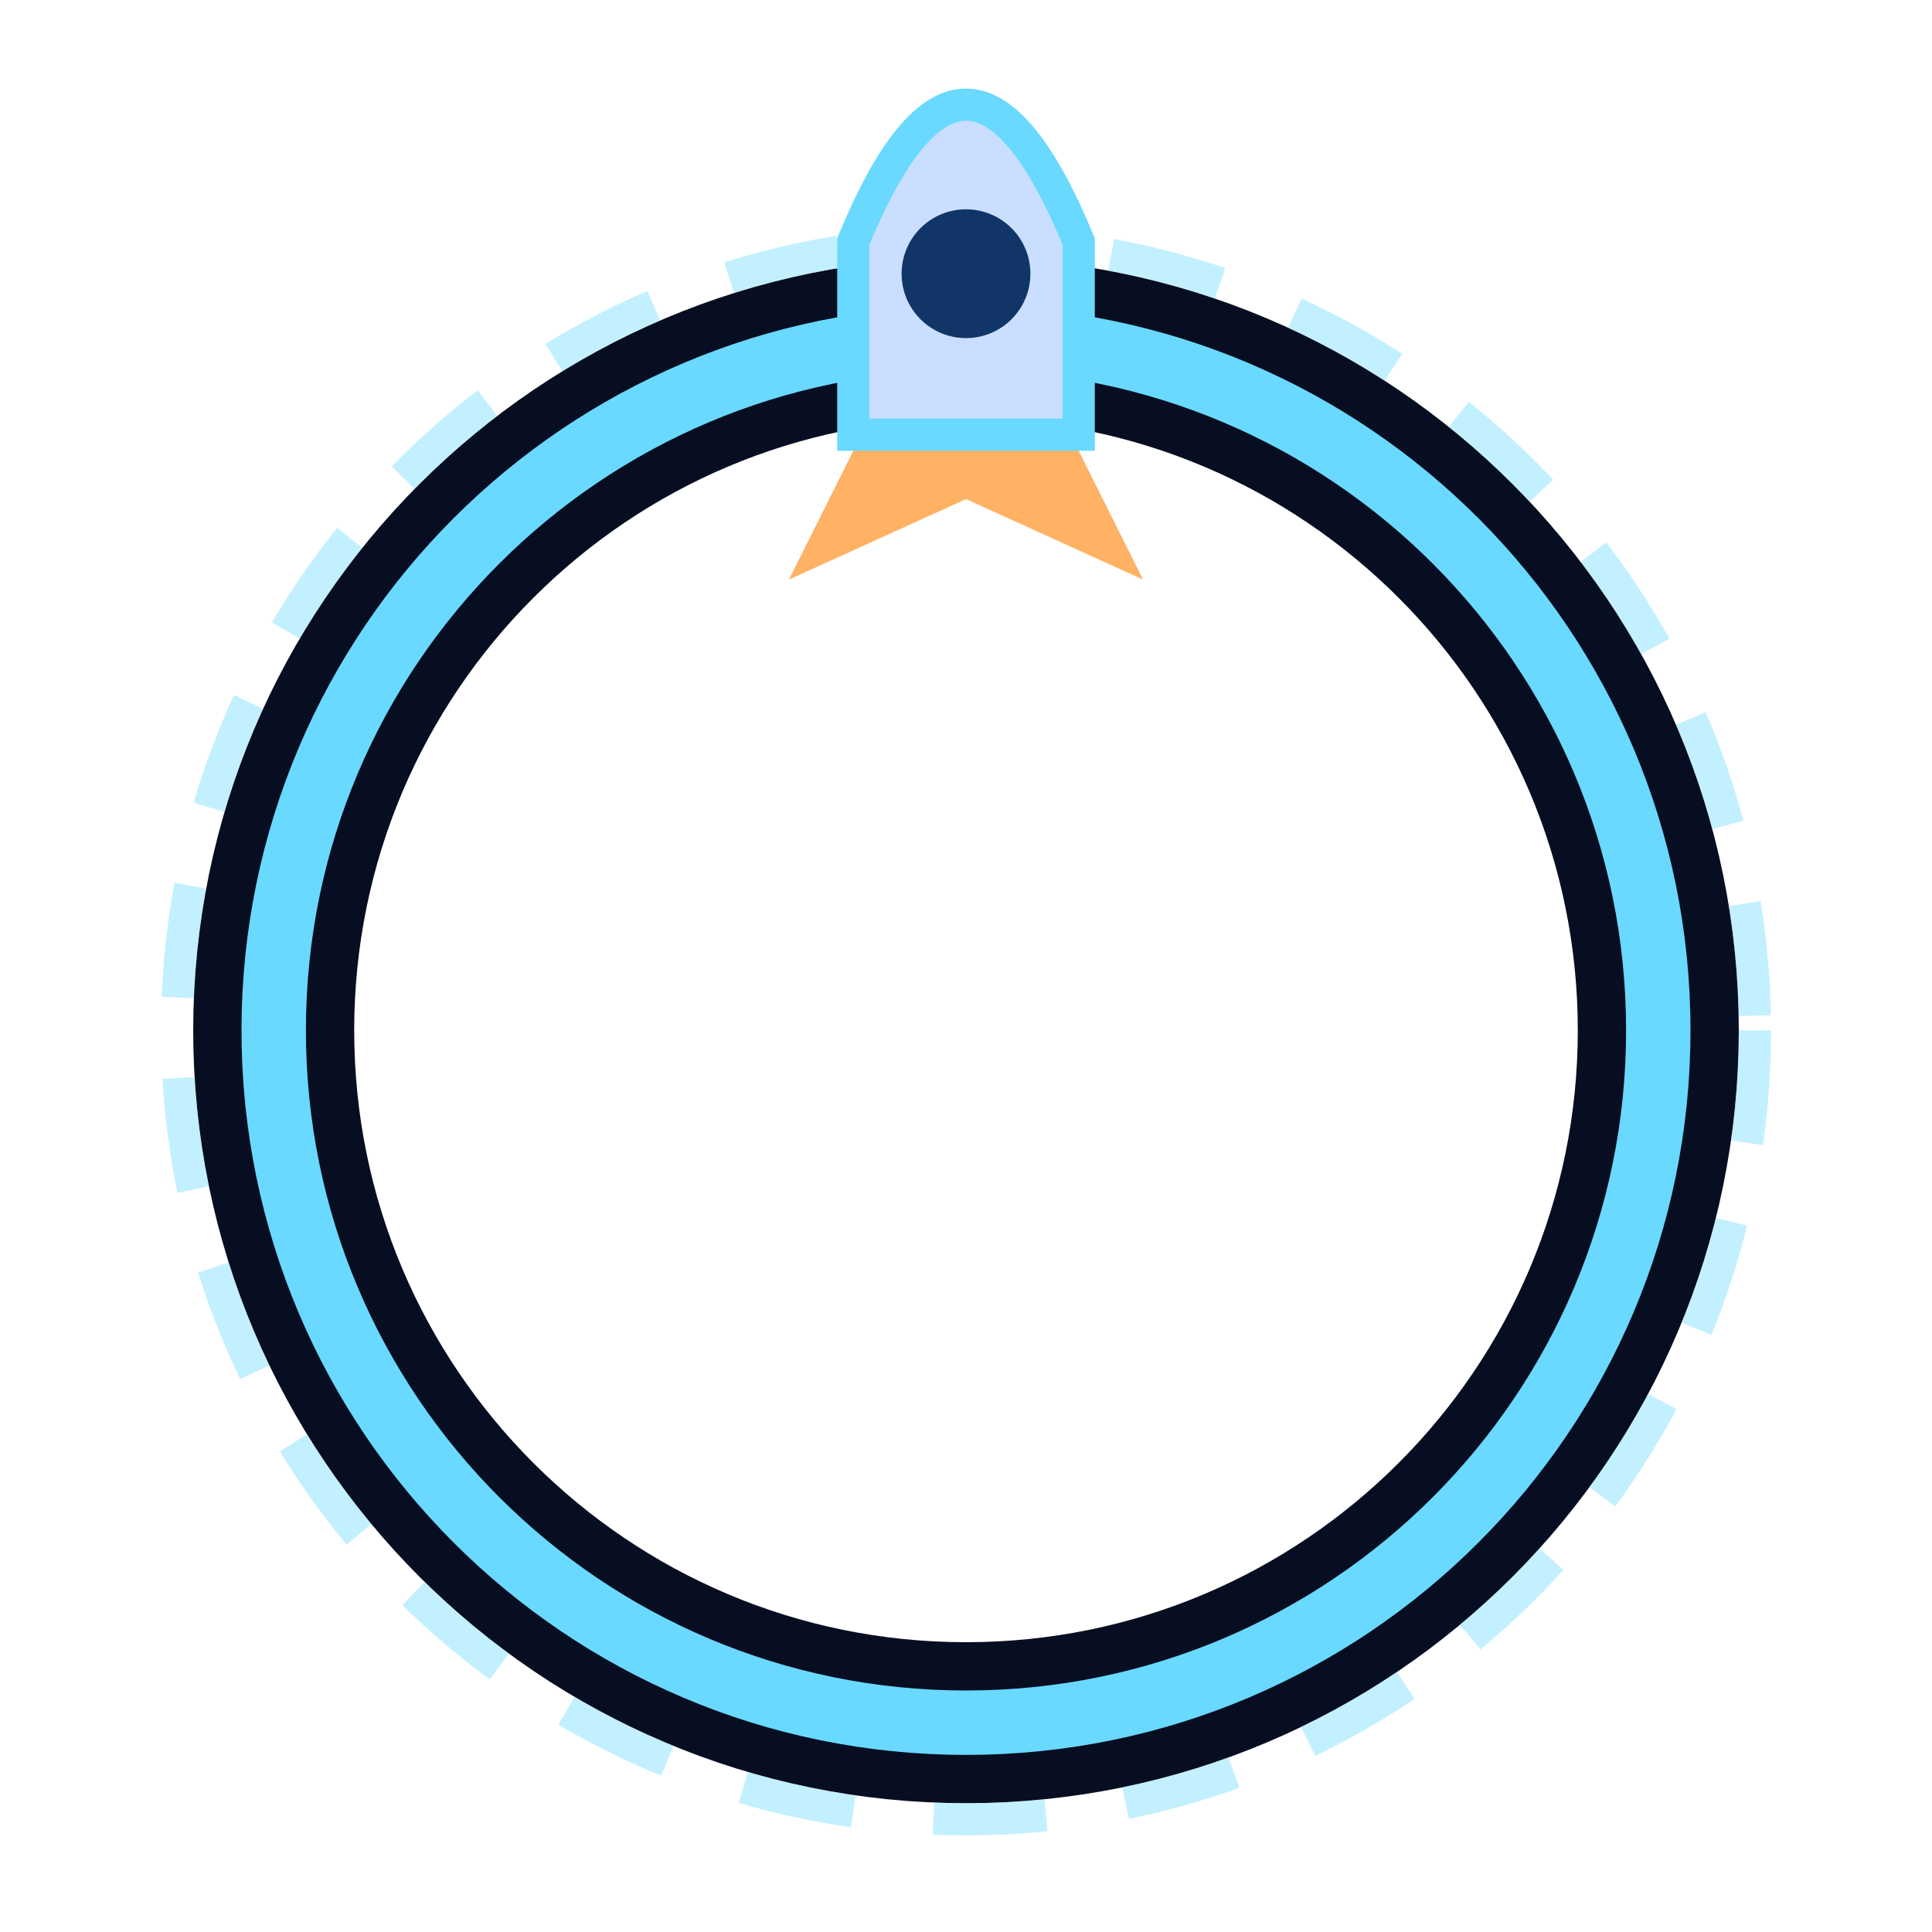
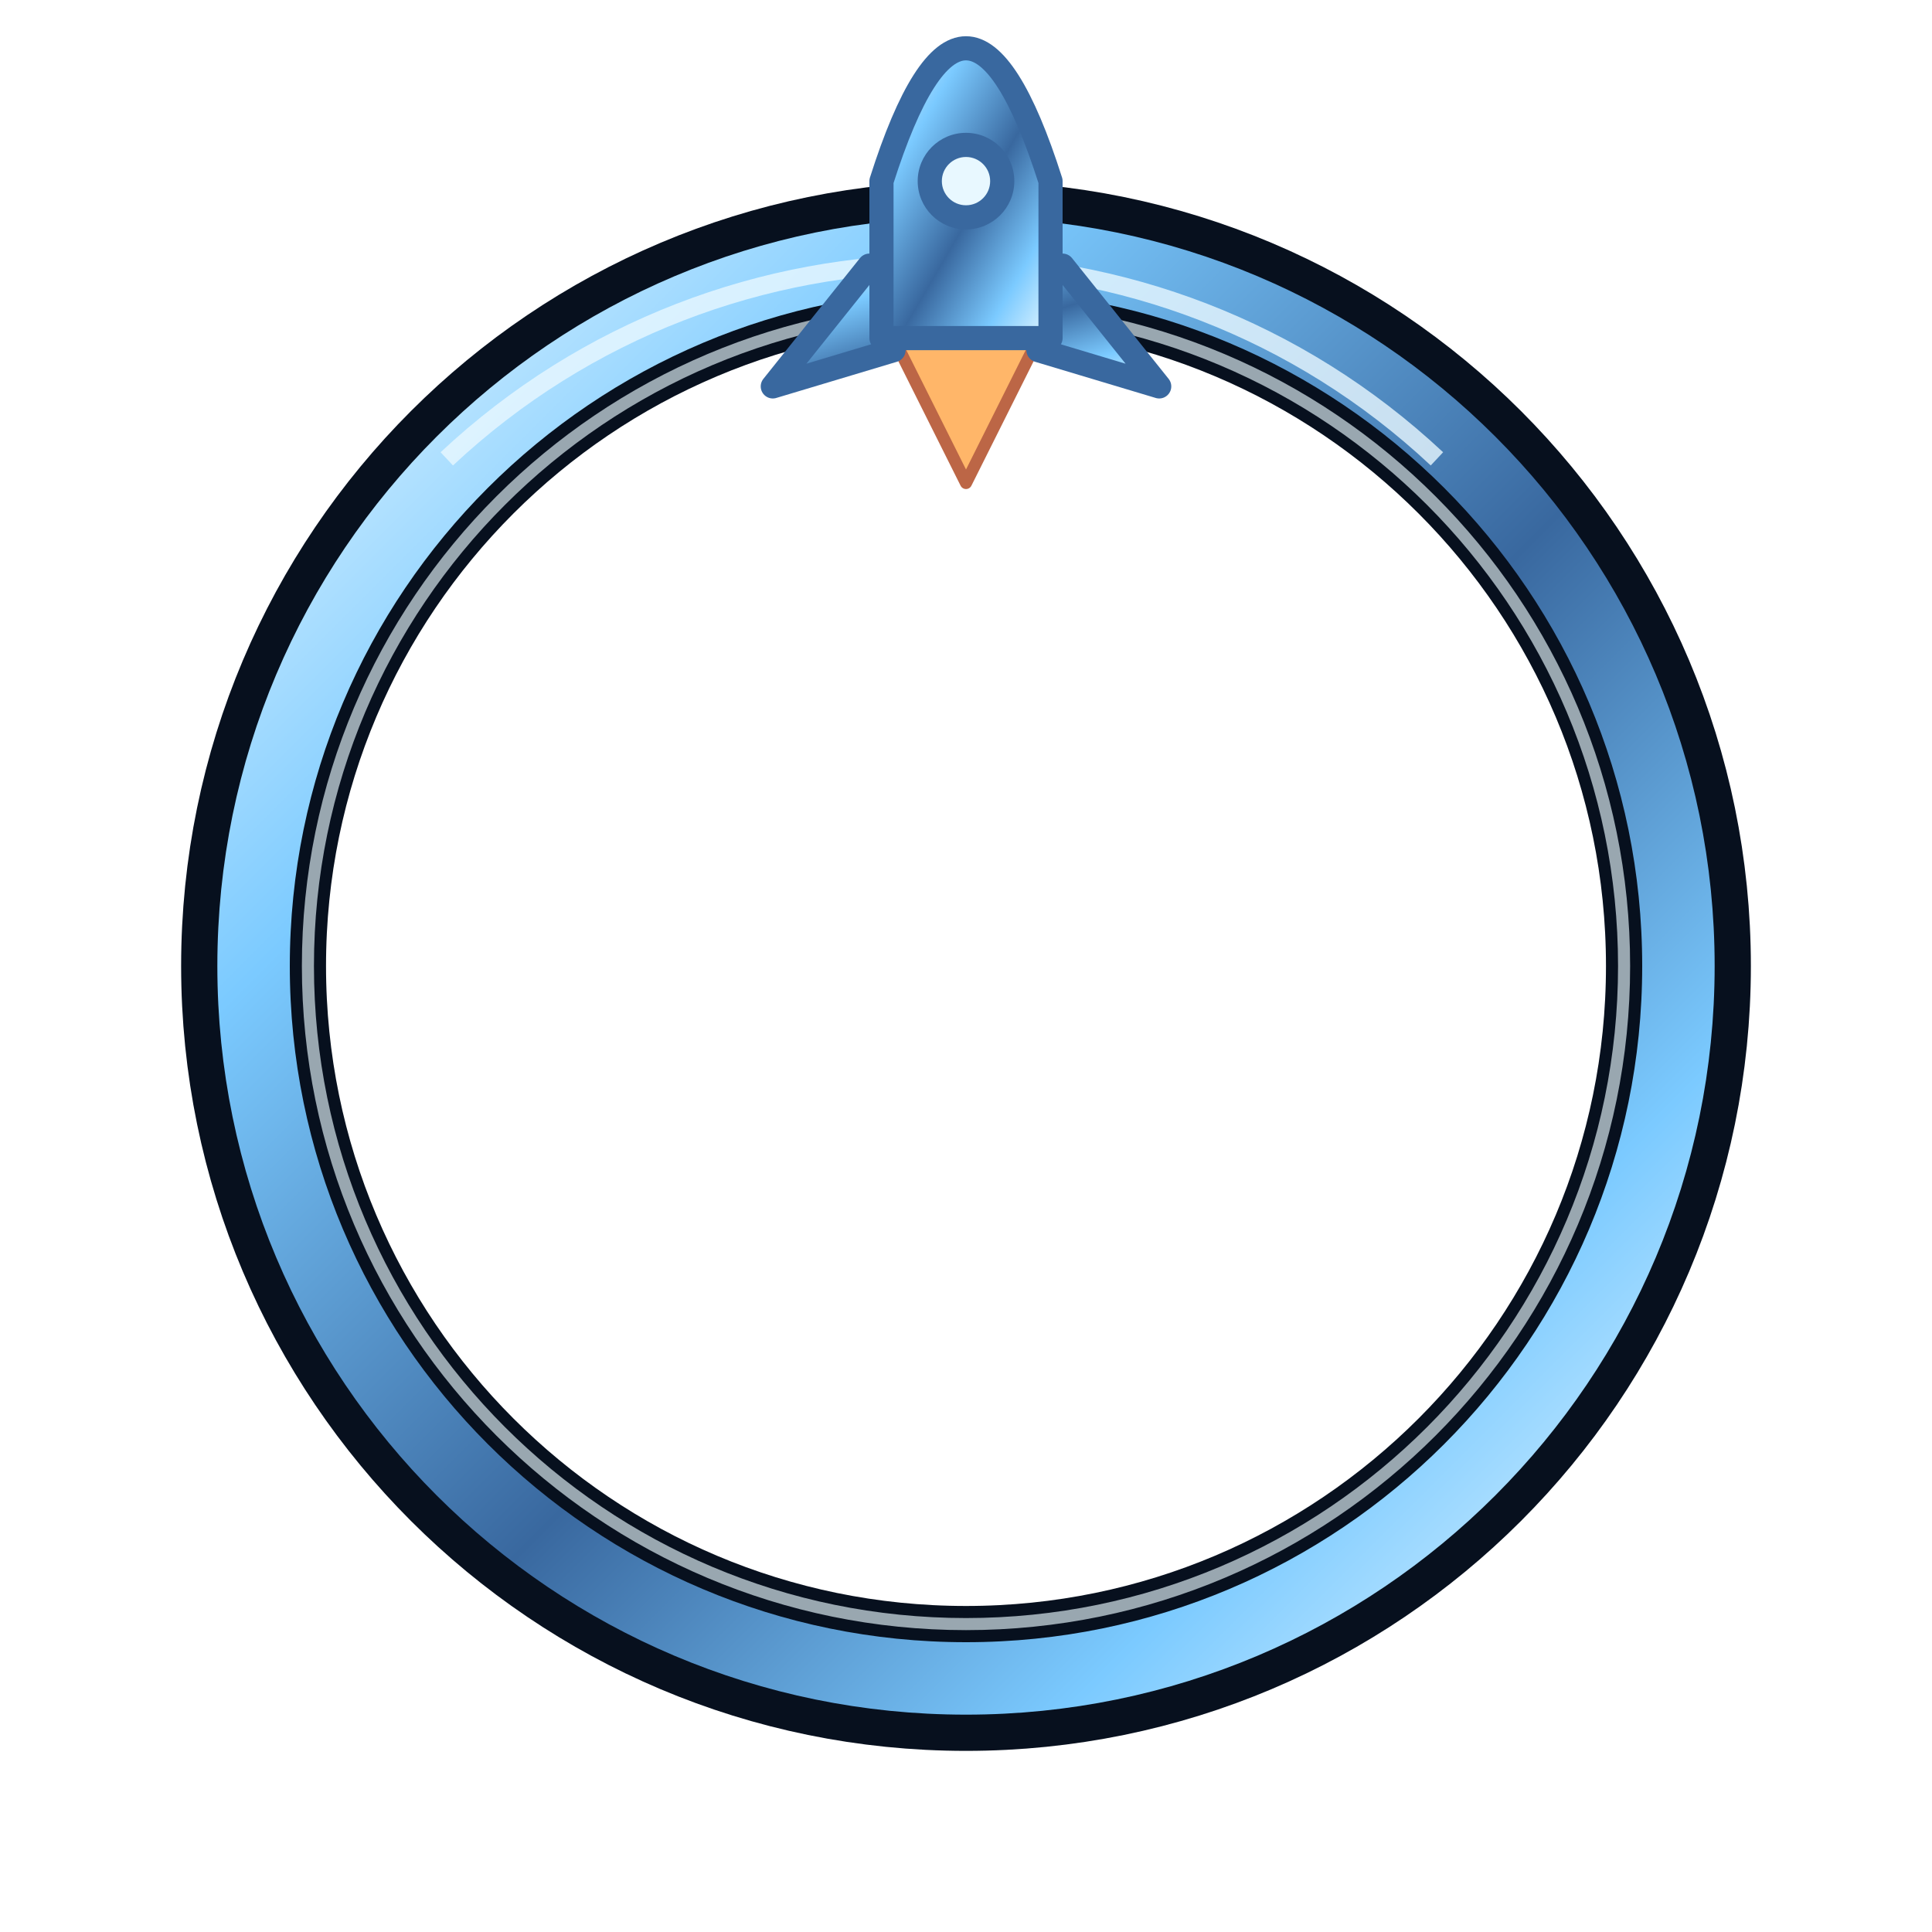
- <svg xmlns="http://www.w3.org/2000/svg" viewBox="0 0 120 120">
-   <circle cx="60" cy="64" r="43" fill="none" stroke="#080e21" stroke-width="10" />
-   <circle cx="60" cy="64" r="43" fill="none" stroke="#69d9ff" stroke-width="4" />
-   <circle cx="60" cy="64" r="49" fill="none" stroke="#69d9ff" opacity=".4" stroke-width="2" stroke-dasharray="7 5" />
-   <path d="M54 26l-5 10 11-5 11 5-5-10" fill="#ffb263" />
-   <path d="M53 27V15q7-17 14 0v12z" fill="#cadfff" stroke="#69d9ff" stroke-width="2" />
-   <circle cx="60" cy="17" r="4" fill="#123568" />
+ <svg xmlns="http://www.w3.org/2000/svg" viewBox="0 0 160 160">
+   <defs>
+     <linearGradient id="metal" x1="0" y1="0" x2="1" y2="1">
+       <stop stop-color="#e8f8ff" />
+       <stop offset=".25" stop-color="#7bcaff" />
+       <stop offset=".55" stop-color="#39689f" />
+       <stop offset=".8" stop-color="#7bcaff" />
+       <stop offset="1" stop-color="#e8f8ff" />
+     </linearGradient>
+   </defs>
+   <circle cx="80" cy="80" r="59" fill="none" stroke="#07101e" stroke-width="12" />
+   <circle cx="80" cy="80" r="59" fill="none" stroke="url(#metal)" stroke-width="6" />
+   <circle cx="80" cy="80" r="54.5" fill="none" stroke="#e8f8ff" stroke-opacity=".65" stroke-width="1" />
+   <path d="M37 38a60 60 0 0 1 82 0" fill="none" stroke="#e8f8ff" stroke-width="1.5" opacity=".8" />
+   <path d="M74 28l6 12 6-12" fill="#ffb669" stroke="#bc6646" stroke-width="1" stroke-linejoin="round" stroke-linecap="round" />
+   <path d="M72 22l-8 10 10-3m14-7 8 10-10-3" fill="url(#metal)" stroke="#39689f" stroke-width="2" stroke-linejoin="round" stroke-linecap="round" />
+   <path d="M73 28V15Q80-7 87 15v13z" fill="url(#metal)" stroke="#39689f" stroke-width="2" stroke-linejoin="round" stroke-linecap="round" />
+   <circle cx="80" cy="15" r="4" fill="#39689f" />
+   <circle cx="80" cy="15" r="2" fill="#e8f8ff" />
</svg>
